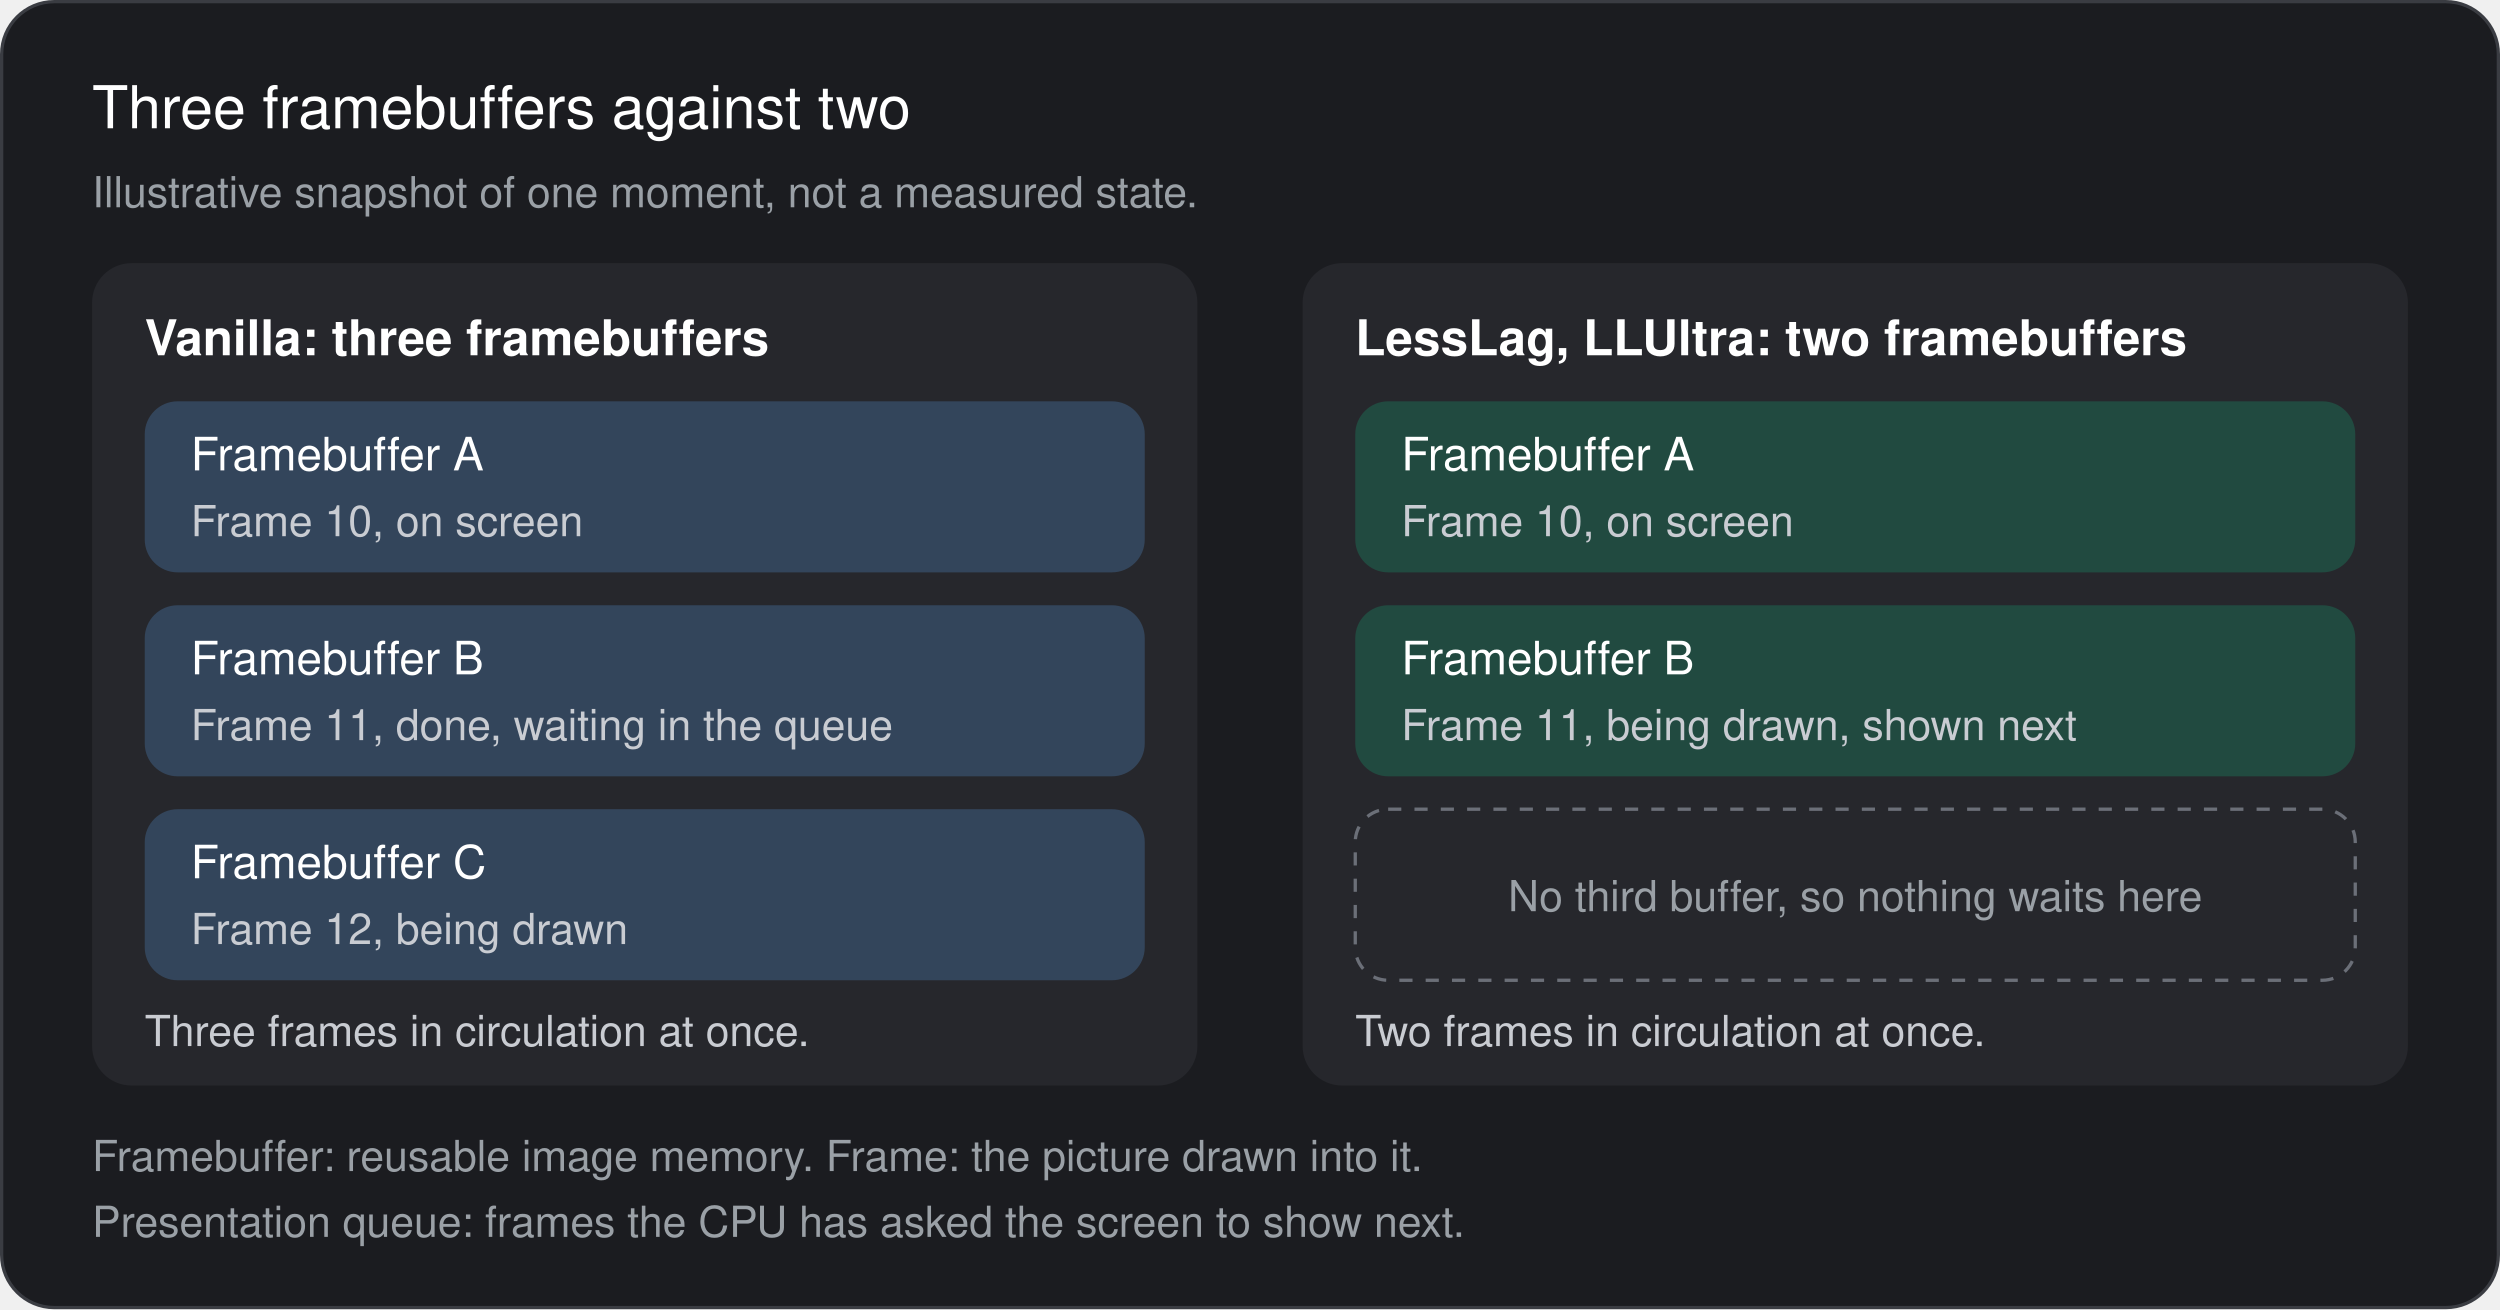
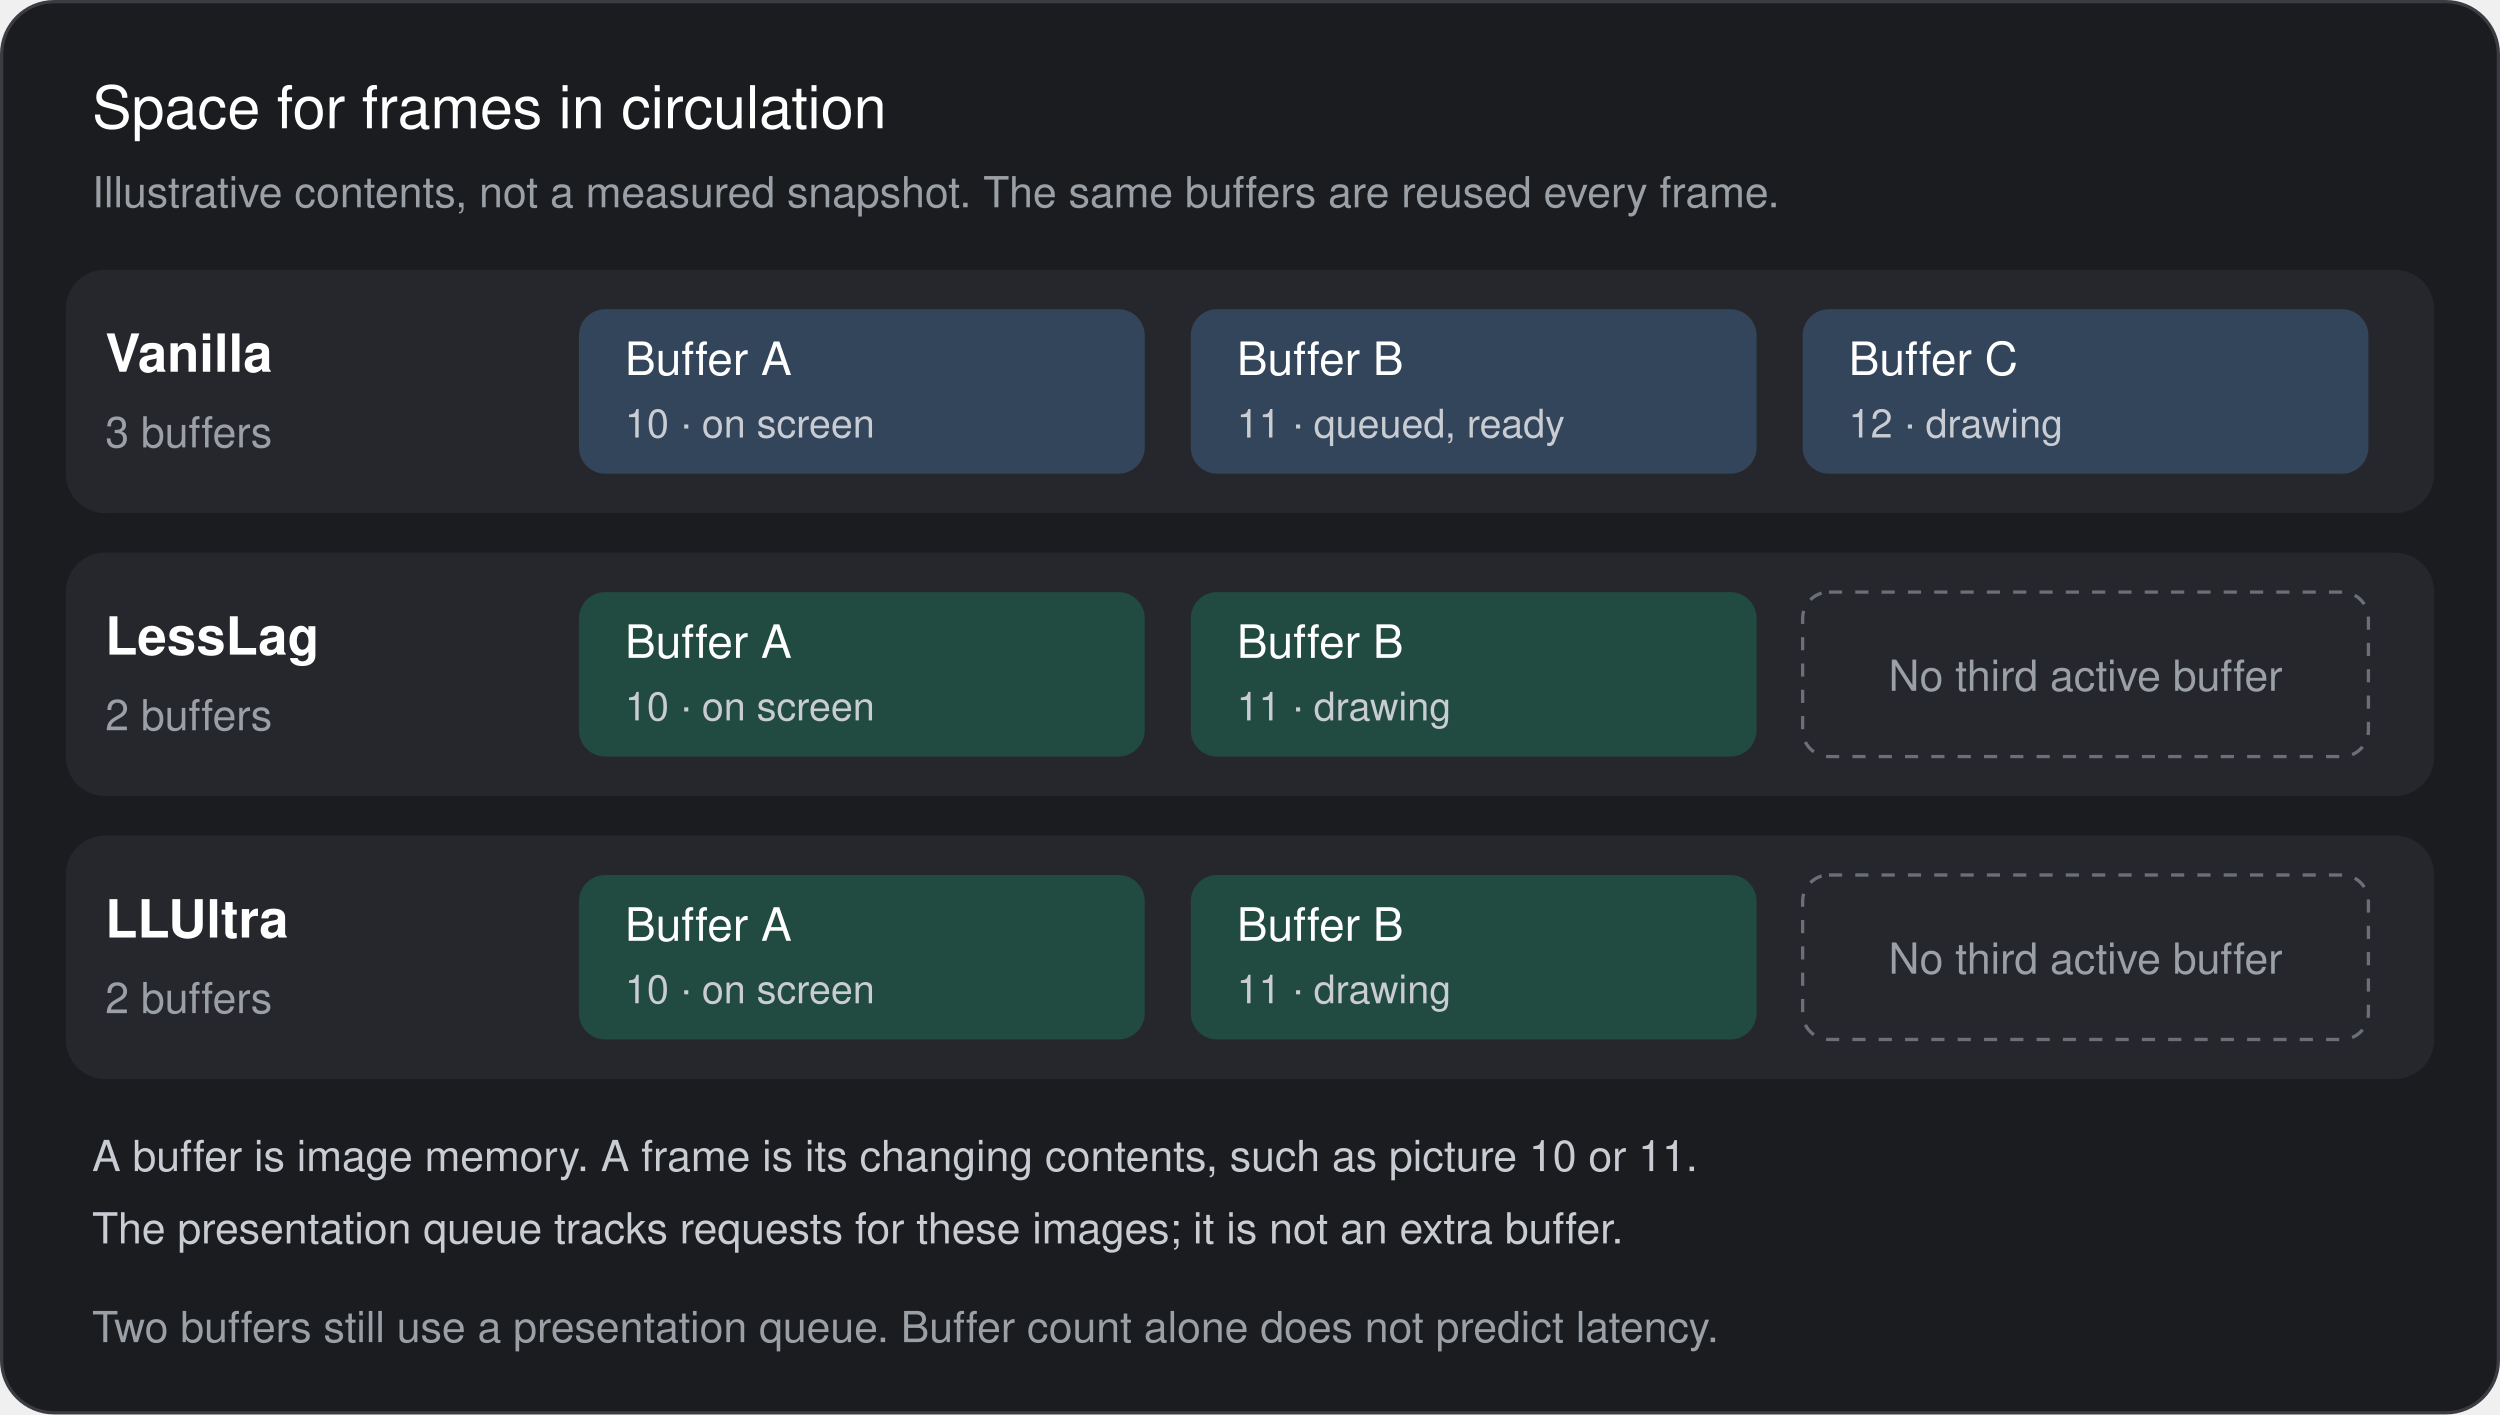
- <svg xmlns="http://www.w3.org/2000/svg" width="760" height="398" viewBox="0 0 760 398" font-family="Segoe UI, Helvetica, Arial, sans-serif">
-   <rect x="0.5" y="0.5" width="759" height="397" rx="16" fill="#1b1c20" stroke="#3a3c42" />
-   <text x="28" y="39" fill="#ffffff" font-size="18">Three framebuffers against two</text>
-   <text x="28" y="63" fill="#9aa0a6" font-size="13">Illustrative snapshot of one moment, not a measured state.</text>
-   <rect x="28" y="80" width="336" height="250" rx="12" fill="#26272c" />
-   <rect x="396" y="80" width="336" height="250" rx="12" fill="#26272c" />
-   <g fill="#ffffff" font-size="15" font-weight="600">
-     <text x="44" y="108">Vanilla: three framebuffers</text>
-     <text x="412" y="108">LessLag, LLUltra: two framebuffers</text>
+ <svg xmlns="http://www.w3.org/2000/svg" width="760" height="430" viewBox="0 0 760 430" font-family="Segoe UI, Helvetica, Arial, sans-serif" role="img" aria-labelledby="title desc">
+   <rect x="0.5" y="0.5" width="759" height="429" rx="16" fill="#1b1c20" stroke="#3a3c42" />
+   <text x="28" y="39" fill="#ffffff" font-size="18">Space for frames in circulation</text>
+   <text x="28" y="63" fill="#9aa0a6" font-size="13">Illustrative contents, not a measured snapshot. The same buffers are reused every frame.</text>
+   <g fill="#26272c">
+     <rect x="20" y="82" width="720" height="74" rx="12" />
+     <rect x="20" y="168" width="720" height="74" rx="12" />
+     <rect x="20" y="254" width="720" height="74" rx="12" />
+   </g>
+   <g fill="#ffffff" font-size="16" font-weight="600">
+     <text x="32" y="113">Vanilla</text>
+     <text x="32" y="199">LessLag</text>
+     <text x="32" y="285">LLUltra</text>
+   </g>
+   <g fill="#9aa0a6" font-size="13">
+     <text x="32" y="136">3 buffers</text>
+     <text x="32" y="222">2 buffers</text>
+     <text x="32" y="308">2 buffers</text>
  </g>
  <g fill="#33455b">
-     <rect x="44" y="122" width="304" height="52" rx="10" />
-     <rect x="44" y="184" width="304" height="52" rx="10" />
-     <rect x="44" y="246" width="304" height="52" rx="10" />
+     <rect x="176" y="94" width="172" height="50" rx="8" />
+     <rect x="362" y="94" width="172" height="50" rx="8" />
+     <rect x="548" y="94" width="172" height="50" rx="8" />
  </g>
  <g fill="#214a40">
-     <rect x="412" y="122" width="304" height="52" rx="10" />
-     <rect x="412" y="184" width="304" height="52" rx="10" />
+     <rect x="176" y="180" width="172" height="50" rx="8" />
+     <rect x="362" y="180" width="172" height="50" rx="8" />
+     <rect x="176" y="266" width="172" height="50" rx="8" />
+     <rect x="362" y="266" width="172" height="50" rx="8" />
  </g>
-   <rect x="412" y="246" width="304" height="52" rx="10" fill="none" stroke="#6b6f78" stroke-dasharray="4 4" />
+   <g fill="none" stroke="#6b6f78" stroke-dasharray="4 4">
+     <rect x="548" y="180" width="172" height="50" rx="8" />
+     <rect x="548" y="266" width="172" height="50" rx="8" />
+   </g>
  <g fill="#ffffff" font-size="14">
-     <text x="58" y="143">Framebuffer A</text>
-     <text x="58" y="205">Framebuffer B</text>
-     <text x="58" y="267">Framebuffer C</text>
-     <text x="426" y="143">Framebuffer A</text>
-     <text x="426" y="205">Framebuffer B</text>
+     <text x="190" y="114">Buffer A</text>
+     <text x="376" y="114">Buffer B</text>
+     <text x="562" y="114">Buffer C</text>
+     <text x="190" y="200">Buffer A</text>
+     <text x="376" y="200">Buffer B</text>
+     <text x="190" y="286">Buffer A</text>
+     <text x="376" y="286">Buffer B</text>
+   </g>
+   <g fill="#c9ccd2" font-size="12">
+     <text x="190" y="133">10 · on screen</text>
+     <text x="376" y="133">11 · queued, ready</text>
+     <text x="562" y="133">12 · drawing</text>
+     <text x="190" y="219">10 · on screen</text>
+     <text x="376" y="219">11 · drawing</text>
+     <text x="190" y="305">10 · on screen</text>
+     <text x="376" y="305">11 · drawing</text>
+   </g>
+   <g fill="#9aa0a6" font-size="13" text-anchor="middle">
+     <text x="634" y="210">No third active buffer</text>
+     <text x="634" y="296">No third active buffer</text>
  </g>
  <g fill="#c9ccd2" font-size="13">
-     <text x="58" y="163">Frame 10, on screen</text>
-     <text x="58" y="225">Frame 11, done, waiting in the queue</text>
-     <text x="58" y="287">Frame 12, being drawn</text>
-     <text x="426" y="163">Frame 10, on screen</text>
-     <text x="426" y="225">Frame 11, being drawn, shown next</text>
+     <text x="28" y="356">A buffer is image memory. A frame is its changing contents, such as picture 10 or 11.</text>
+     <text x="28" y="378">The presentation queue tracks requests for these images; it is not an extra buffer.</text>
  </g>
-   <text x="564" y="277" fill="#9aa0a6" font-size="13" text-anchor="middle">No third buffer, so nothing waits here</text>
-   <g fill="#c9ccd2" font-size="13">
-     <text x="44" y="318">Three frames in circulation at once.</text>
-     <text x="412" y="318">Two frames in circulation at once.</text>
-   </g>
-   <g fill="#9aa0a6" font-size="13">
-     <text x="28" y="356">Framebuffer: reusable image memory. Frame: the picture drawn into it.</text>
-     <text x="28" y="376">Presentation queue: frames the CPU has asked the screen to show next.</text>
-   </g>
+   <text x="28" y="408" fill="#9aa0a6" font-size="13">Two buffers still use a presentation queue. Buffer count alone does not predict latency.</text>
</svg>
